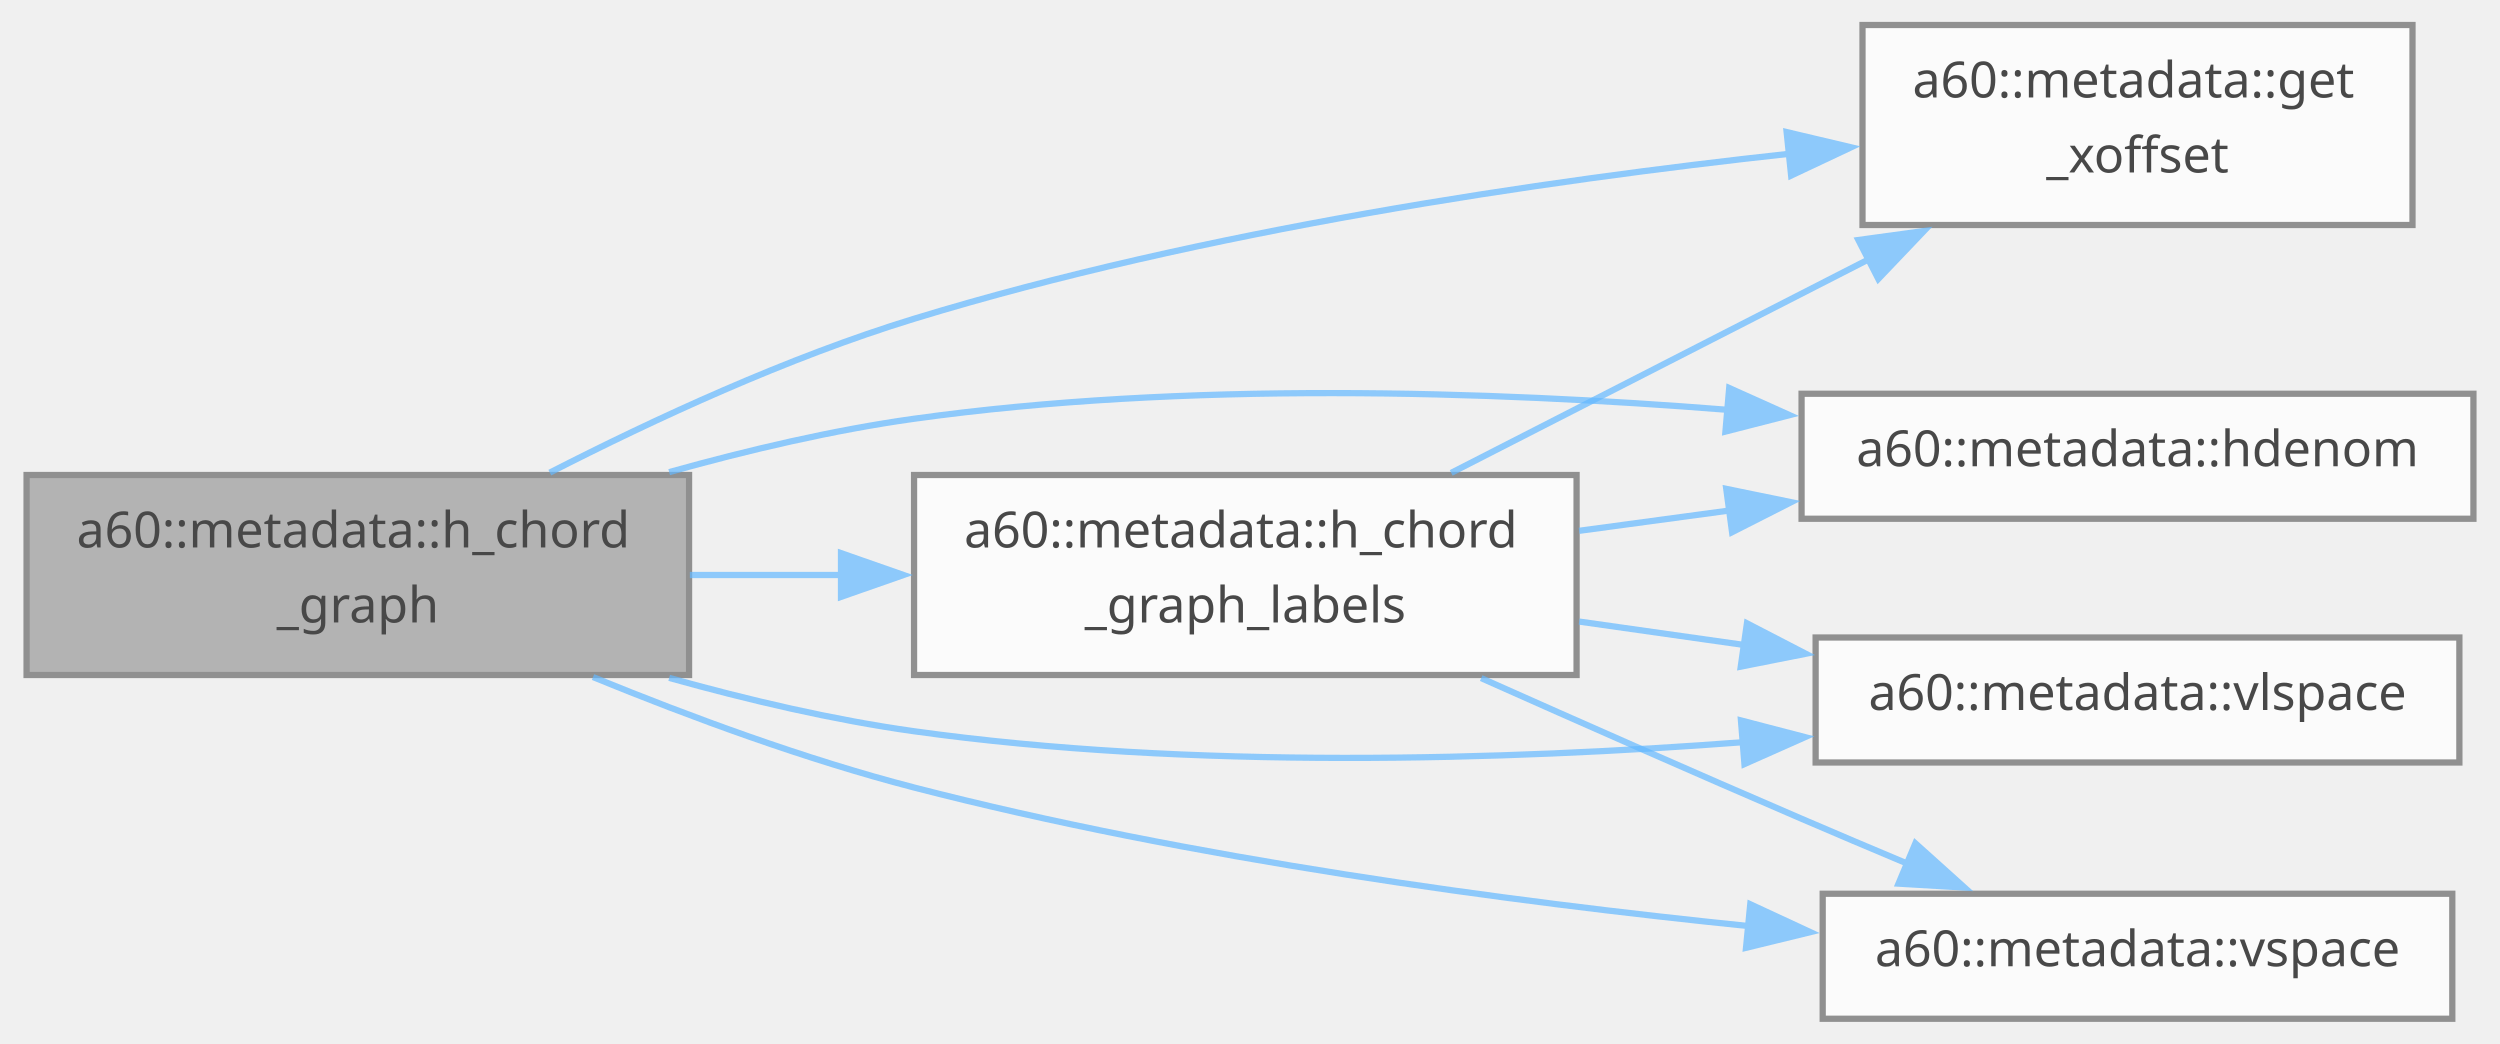
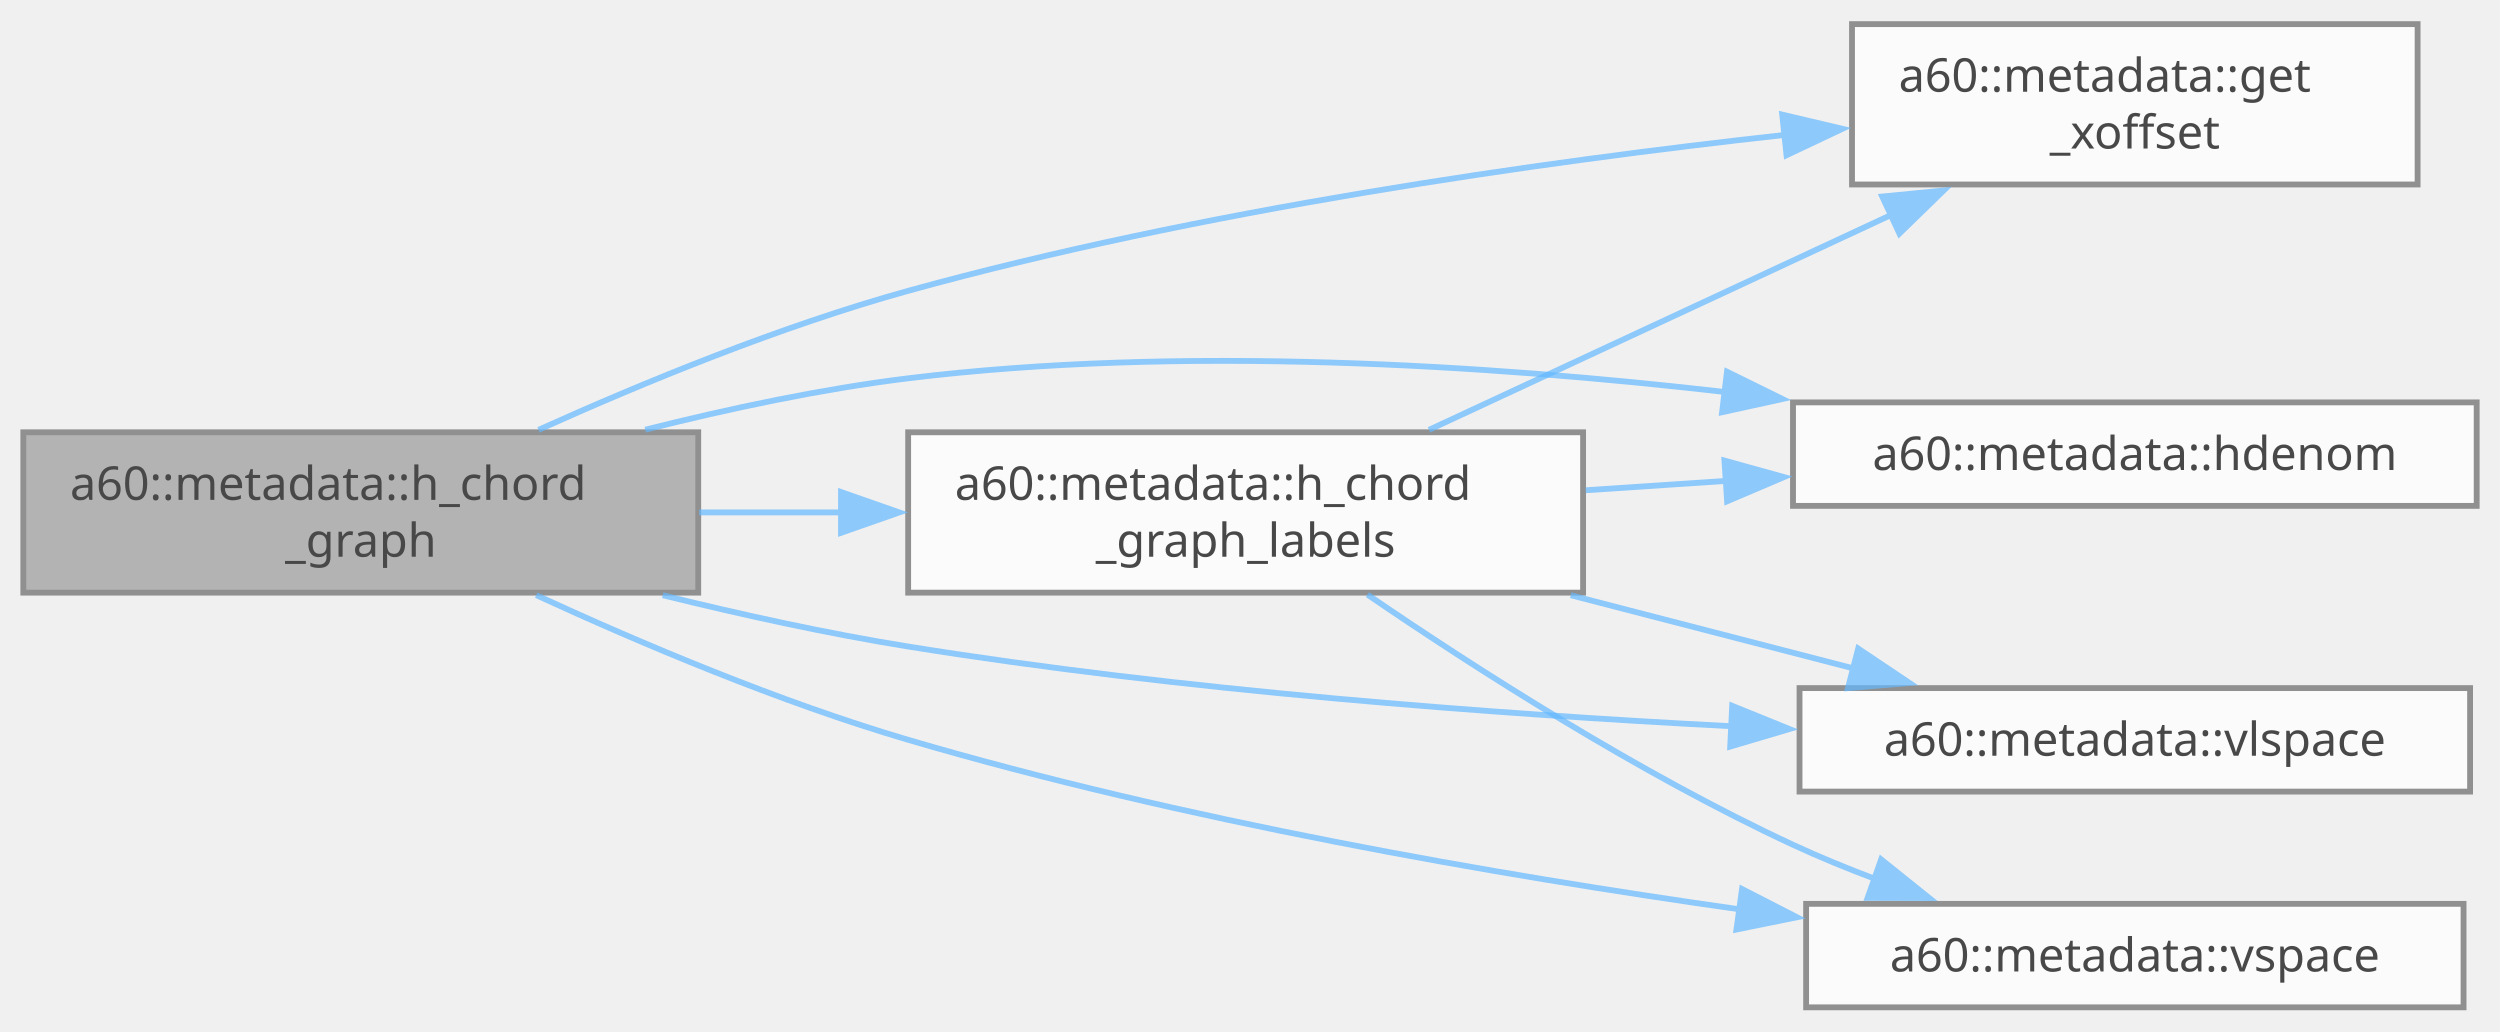
- <svg xmlns="http://www.w3.org/2000/svg" xmlns:xlink="http://www.w3.org/1999/xlink" width="400pt" height="167pt" viewBox="0.00 0.00 399.50 167.00">
+ <svg xmlns="http://www.w3.org/2000/svg" xmlns:xlink="http://www.w3.org/1999/xlink" width="429pt" height="177pt" viewBox="0.00 0.00 428.75 176.62">
  <svg id="main" version="1.1" xml:space="preserve">
    <style type="text/css">
.node, .edge {opacity: 0.7;}
.node.selected, .edge.selected {opacity: 1;}
.edge:hover path { stroke: red; }
.edge:hover polygon { stroke: red; fill: red; }
</style>
    <svg id="graph" class="graph">
-       <g id="graph0" class="graph" transform="scale(1 1) rotate(0) translate(4 163)">
+       <g id="graph0" class="graph" transform="scale(1 1) rotate(0) translate(4 172.62)">
        <g id="Node000001" class="node">
          <g id="a_Node000001">
            <a xlink:title=" ">
-               <polygon fill="#999999" stroke="#666666" points="106,-87 0,-87 0,-55 106,-55 106,-87" />
-               <text text-anchor="start" x="8" y="-75.4" font-family="SourceSans" font-size="8.00">a60::metadata::h_chord</text>
-               <text text-anchor="middle" x="53" y="-63.4" font-family="SourceSans" font-size="8.00">_graph</text>
+               <polygon fill="#999999" stroke="#666666" points="115.75,-98.62 0,-98.62 0,-71.12 115.75,-71.12 115.75,-98.62" />
+               <text text-anchor="start" x="8" y="-87.03" font-family="SourceSans" font-size="8.00">a60::metadata::h_chord</text>
+               <text text-anchor="middle" x="57.88" y="-77.28" font-family="SourceSans" font-size="8.00">_graph</text>
            </a>
          </g>
        </g>
        <g id="Node000002" class="node">
          <g id="a_Node000002">
            <a xlink:href="namespacea60_1_1metadata.html#a4c88caad75ba7fd9dffc58be1f715b28" target="_top" xlink:title="Compute xoffset.">
-               <polygon fill="white" stroke="#666666" points="381.75,-159 293.75,-159 293.75,-127 381.75,-127 381.75,-159" />
-               <text text-anchor="start" x="301.75" y="-147.4" font-family="SourceSans" font-size="8.00">a60::metadata::get</text>
-               <text text-anchor="middle" x="337.75" y="-135.4" font-family="SourceSans" font-size="8.00">_xoffset</text>
+               <polygon fill="white" stroke="#666666" points="410.62,-168.62 313.62,-168.62 313.62,-141.12 410.62,-141.12 410.62,-168.62" />
+               <text text-anchor="start" x="321.62" y="-157.03" font-family="SourceSans" font-size="8.00">a60::metadata::get</text>
+               <text text-anchor="middle" x="362.12" y="-147.28" font-family="SourceSans" font-size="8.00">_xoffset</text>
            </a>
          </g>
        </g>
        <g id="edge1_Node000001_Node000002" class="edge">
          <g id="a_edge1_Node000001_Node000002">
            <a xlink:title=" ">
-               <path fill="none" stroke="#63b8ff" d="M83.72,-87.38C100.4,-95.92 121.85,-105.84 142,-112 188.19,-126.13 242.61,-134.1 282.17,-138.41" />
-               <polygon fill="#63b8ff" stroke="#63b8ff" points="281.61,-141.87 291.92,-139.43 282.33,-134.91 281.61,-141.87" />
+               <path fill="none" stroke="#63b8ff" d="M88.36,-99.04C106.31,-107.13 129.92,-116.83 151.75,-122.88 201.58,-136.67 259.84,-144.96 302.23,-149.64" />
+               <polygon fill="#63b8ff" stroke="#63b8ff" points="301.65,-153.1 311.97,-150.67 302.39,-146.14 301.65,-153.1" />
            </a>
          </g>
        </g>
        <g id="Node000003" class="node">
          <g id="a_Node000003">
            <a xlink:href="namespacea60_1_1metadata.html#a0e1ca2f297681851edcf2f74d3bf663e" target="_top" xlink:title="Grid, titles, labels for h_chord_graph. @yscale == how much to vertically scale the bar graph from ce...">
-               <polygon fill="white" stroke="#666666" points="248,-87 142,-87 142,-55 248,-55 248,-87" />
-               <text text-anchor="start" x="150" y="-75.4" font-family="SourceSans" font-size="8.00">a60::metadata::h_chord</text>
-               <text text-anchor="middle" x="195" y="-63.4" font-family="SourceSans" font-size="8.00">_graph_labels</text>
+               <polygon fill="white" stroke="#666666" points="267.5,-98.62 151.75,-98.62 151.75,-71.12 267.5,-71.12 267.5,-98.62" />
+               <text text-anchor="start" x="159.75" y="-87.03" font-family="SourceSans" font-size="8.00">a60::metadata::h_chord</text>
+               <text text-anchor="middle" x="209.62" y="-77.28" font-family="SourceSans" font-size="8.00">_graph_labels</text>
            </a>
          </g>
        </g>
        <g id="edge2_Node000001_Node000003" class="edge">
          <g id="a_edge2_Node000001_Node000003">
            <a xlink:title=" ">
-               <path fill="none" stroke="#63b8ff" d="M106.13,-71C114.06,-71 122.31,-71 130.45,-71" />
-               <polygon fill="#63b8ff" stroke="#63b8ff" points="130.31,-74.5 140.31,-71 130.31,-67.5 130.31,-74.5" />
+               <path fill="none" stroke="#63b8ff" d="M115.92,-84.88C123.89,-84.88 132.16,-84.88 140.32,-84.88" />
+               <polygon fill="#63b8ff" stroke="#63b8ff" points="140.23,-88.38 150.23,-84.88 140.23,-81.38 140.23,-88.38" />
            </a>
          </g>
        </g>
        <g id="Node000004" class="node">
          <g id="a_Node000004">
            <a xlink:href="namespacea60_1_1metadata.html#a22b86d9f6417957b79f6e9dab13296dc" target="_top" xlink:title=" ">
-               <polygon fill="white" stroke="#666666" points="391.5,-100 284,-100 284,-80 391.5,-80 391.5,-100" />
-               <text text-anchor="middle" x="337.75" y="-88.4" font-family="SourceSans" font-size="8.00">a60::metadata::hdenom</text>
+               <polygon fill="white" stroke="#666666" points="420.75,-103.75 303.5,-103.75 303.5,-86 420.75,-86 420.75,-103.75" />
+               <text text-anchor="middle" x="362.12" y="-92.15" font-family="SourceSans" font-size="8.00">a60::metadata::hdenom</text>
            </a>
          </g>
        </g>
        <g id="edge7_Node000001_Node000004" class="edge">
          <g id="a_edge7_Node000001_Node000004">
            <a xlink:title=" ">
-               <path fill="none" stroke="#63b8ff" d="M102.82,-87.46C115.44,-90.99 129.1,-94.2 142,-96 185.11,-102.01 234.09,-100.46 272.15,-97.43" />
-               <polygon fill="#63b8ff" stroke="#63b8ff" points="272.42,-100.92 282.08,-96.58 271.82,-93.95 272.42,-100.92" />
+               <path fill="none" stroke="#63b8ff" d="M106.66,-99.06C121.03,-102.68 136.91,-106.06 151.75,-107.88 198.34,-113.56 251.09,-110.22 291.99,-105.51" />
+               <polygon fill="#63b8ff" stroke="#63b8ff" points="292.18,-109.01 301.69,-104.33 291.34,-102.06 292.18,-109.01" />
            </a>
          </g>
        </g>
        <g id="Node000005" class="node">
          <g id="a_Node000005">
            <a xlink:href="namespacea60_1_1metadata.html#a2a619ed21560d442f5dfae5ea8101fce" target="_top" xlink:title="Distance between label and top/bottom of line or text.">
-               <polygon fill="white" stroke="#666666" points="389.25,-61 286.25,-61 286.25,-41 389.25,-41 389.25,-61" />
-               <text text-anchor="middle" x="337.75" y="-49.4" font-family="SourceSans" font-size="8.00">a60::metadata::vlspace</text>
+               <polygon fill="white" stroke="#666666" points="419.62,-54.75 304.62,-54.75 304.62,-37 419.62,-37 419.62,-54.75" />
+               <text text-anchor="middle" x="362.12" y="-43.15" font-family="SourceSans" font-size="8.00">a60::metadata::vlspace</text>
            </a>
          </g>
        </g>
        <g id="edge8_Node000001_Node000005" class="edge">
          <g id="a_edge8_Node000001_Node000005">
            <a xlink:title=" ">
-               <path fill="none" stroke="#63b8ff" d="M102.82,-54.54C115.44,-51.01 129.1,-47.8 142,-46 186.21,-39.84 236.59,-41.36 275.04,-44.28" />
-               <polygon fill="#63b8ff" stroke="#63b8ff" points="274.3,-47.73 284.55,-45.06 274.86,-40.75 274.3,-47.73" />
+               <path fill="none" stroke="#63b8ff" d="M109.66,-70.68C123.24,-67.33 137.97,-64.09 151.75,-61.88 198.63,-54.33 252.01,-50.32 293.14,-48.2" />
+               <polygon fill="#63b8ff" stroke="#63b8ff" points="293.07,-51.71 302.88,-47.73 292.73,-44.72 293.07,-51.71" />
            </a>
          </g>
        </g>
        <g id="Node000006" class="node">
          <g id="a_Node000006">
            <a xlink:href="namespacea60_1_1metadata.html#a888d9b1e7402e335f8e7544373855a92" target="_top" xlink:title=" ">
-               <polygon fill="white" stroke="#666666" points="388.12,-20 287.38,-20 287.38,0 388.12,0 388.12,-20" />
-               <text text-anchor="middle" x="337.75" y="-8.4" font-family="SourceSans" font-size="8.00">a60::metadata::vspace</text>
+               <polygon fill="white" stroke="#666666" points="418.5,-17.75 305.75,-17.75 305.75,0 418.5,0 418.5,-17.75" />
+               <text text-anchor="middle" x="362.12" y="-6.15" font-family="SourceSans" font-size="8.00">a60::metadata::vspace</text>
            </a>
          </g>
        </g>
        <g id="edge9_Node000001_Node000006" class="edge">
          <g id="a_edge9_Node000001_Node000006">
            <a xlink:title=" ">
-               <path fill="none" stroke="#63b8ff" d="M90.63,-54.67C106.2,-48.3 124.72,-41.47 142,-37 186.06,-25.6 237.06,-18.75 275.81,-14.8" />
-               <polygon fill="#63b8ff" stroke="#63b8ff" points="275.79,-18.32 285.4,-13.86 275.11,-11.35 275.79,-18.32" />
+               <path fill="none" stroke="#63b8ff" d="M87.96,-70.69C105.97,-62.4 129.77,-52.34 151.75,-45.88 198.52,-32.11 252.77,-22.7 294.32,-16.81" />
+               <polygon fill="#63b8ff" stroke="#63b8ff" points="294.76,-20.29 304.19,-15.45 293.8,-13.35 294.76,-20.29" />
            </a>
          </g>
        </g>
        <g id="edge3_Node000003_Node000002" class="edge">
          <g id="a_edge3_Node000003_Node000002">
            <a xlink:title=" ">
-               <path fill="none" stroke="#63b8ff" d="M227.94,-87.34C247.73,-97.46 273.38,-110.58 294.8,-121.54" />
-               <polygon fill="#63b8ff" stroke="#63b8ff" points="293.09,-124.6 303.59,-126.04 296.28,-118.37 293.09,-124.6" />
+               <path fill="none" stroke="#63b8ff" d="M241.08,-99.04C263.93,-109.67 295.44,-124.32 320.44,-135.95" />
+               <polygon fill="#63b8ff" stroke="#63b8ff" points="318.8,-139.05 329.34,-140.09 321.75,-132.7 318.8,-139.05" />
            </a>
          </g>
        </g>
        <g id="edge4_Node000003_Node000004" class="edge">
          <g id="a_edge4_Node000003_Node000004">
            <a xlink:title=" ">
-               <path fill="none" stroke="#63b8ff" d="M248.41,-78.07C256.27,-79.14 264.46,-80.24 272.53,-81.33" />
-               <polygon fill="#63b8ff" stroke="#63b8ff" points="271.95,-84.78 282.33,-82.65 272.88,-77.85 271.95,-84.78" />
+               <path fill="none" stroke="#63b8ff" d="M267.95,-88.68C275.86,-89.21 284.04,-89.75 292.13,-90.29" />
+               <polygon fill="#63b8ff" stroke="#63b8ff" points="291.74,-93.77 301.95,-90.94 292.2,-86.79 291.74,-93.77" />
            </a>
          </g>
        </g>
        <g id="edge5_Node000003_Node000005" class="edge">
          <g id="a_edge5_Node000003_Node000005">
            <a xlink:title=" ">
-               <path fill="none" stroke="#63b8ff" d="M248.41,-63.55C257.09,-62.32 266.17,-61.03 275.05,-59.77" />
-               <polygon fill="#63b8ff" stroke="#63b8ff" points="275.26,-63.27 284.67,-58.4 274.27,-56.34 275.26,-63.27" />
+               <path fill="none" stroke="#63b8ff" d="M265.38,-70.68C281.35,-66.55 298.64,-62.07 314.08,-58.07" />
+               <polygon fill="#63b8ff" stroke="#63b8ff" points="314.68,-61.53 323.48,-55.63 312.92,-54.75 314.68,-61.53" />
            </a>
          </g>
        </g>
        <g id="edge6_Node000003_Node000006" class="edge">
          <g id="a_edge6_Node000003_Node000006">
            <a xlink:title=" ">
-               <path fill="none" stroke="#63b8ff" d="M232.74,-54.5C248.49,-47.48 267.11,-39.26 284,-32 289.44,-29.66 295.22,-27.21 300.87,-24.84" />
-               <polygon fill="#63b8ff" stroke="#63b8ff" points="302.21,-28.07 310.08,-20.99 299.51,-21.62 302.21,-28.07" />
+               <path fill="none" stroke="#63b8ff" d="M230.52,-70.78C248.83,-58.27 277.07,-40.14 303.5,-27.88 308.03,-25.77 312.86,-23.8 317.72,-21.97" />
+               <polygon fill="#63b8ff" stroke="#63b8ff" points="318.62,-25.37 326.88,-18.74 316.29,-18.77 318.62,-25.37" />
            </a>
          </g>
        </g>
      </g>
    </svg>
  </svg>
  <style type="text/css">

[data-mouse-over-selected='false'] { opacity: 0.7; }
[data-mouse-over-selected='true']  { opacity: 1.0; }

</style>
</svg>
